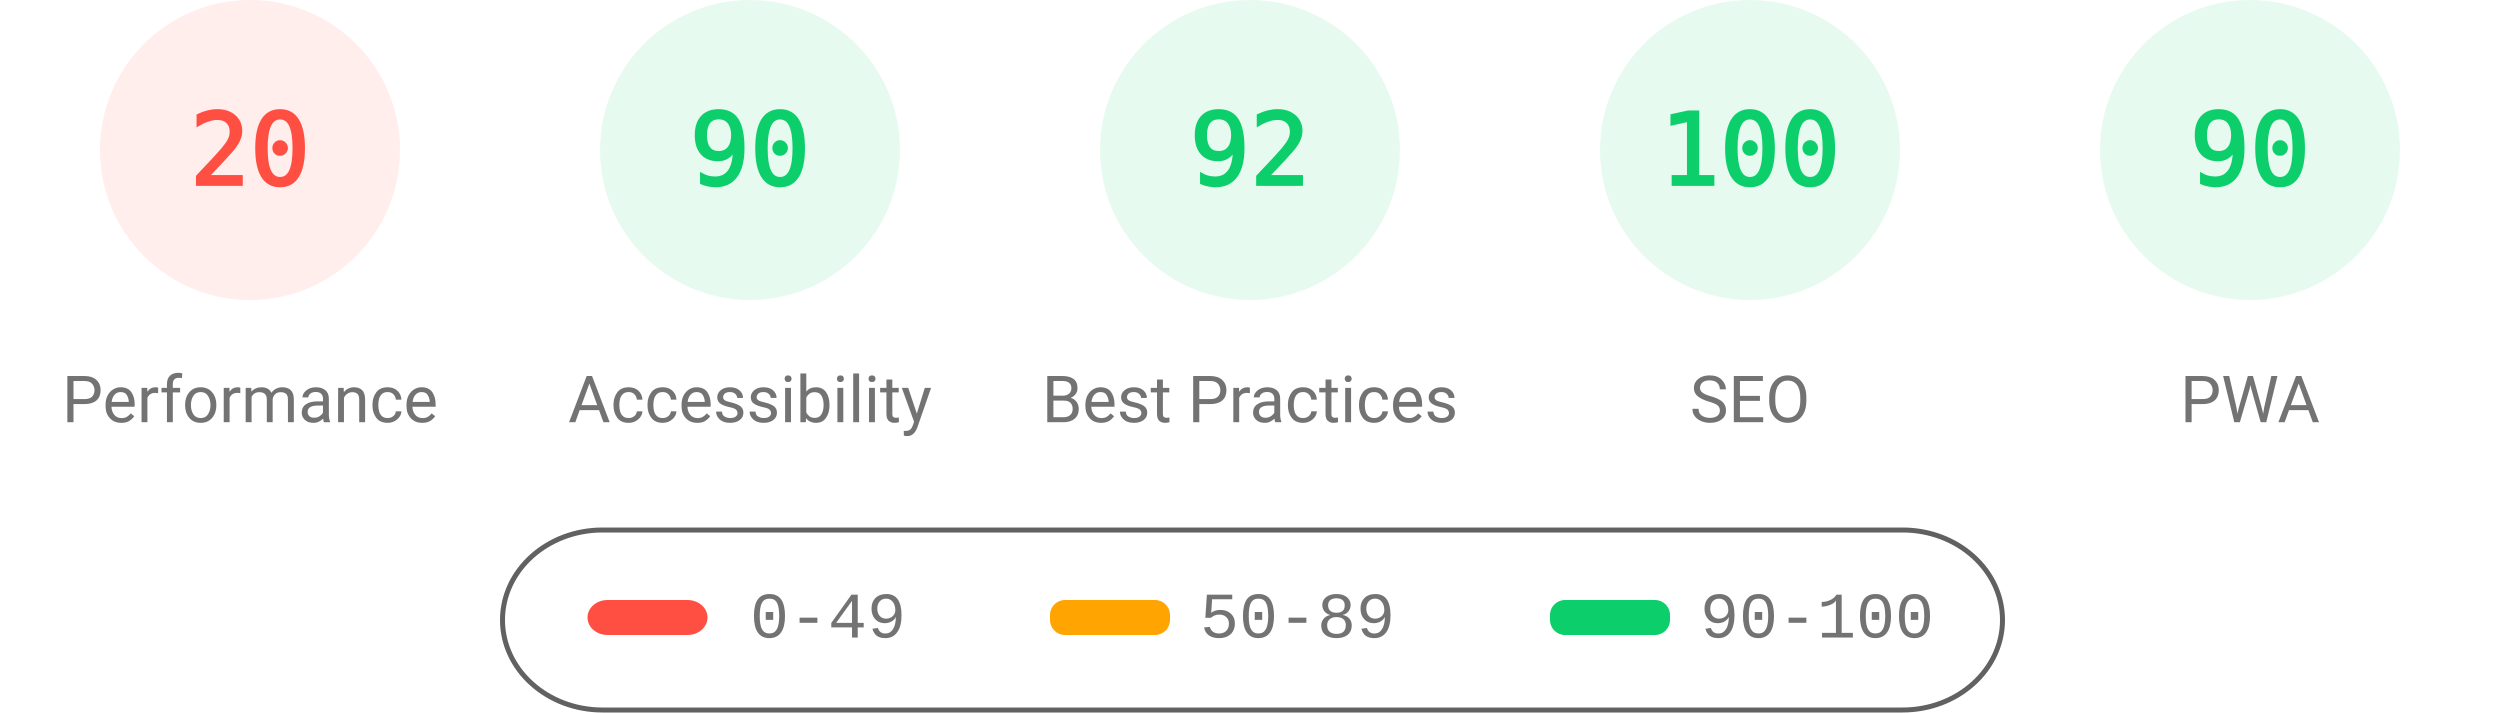
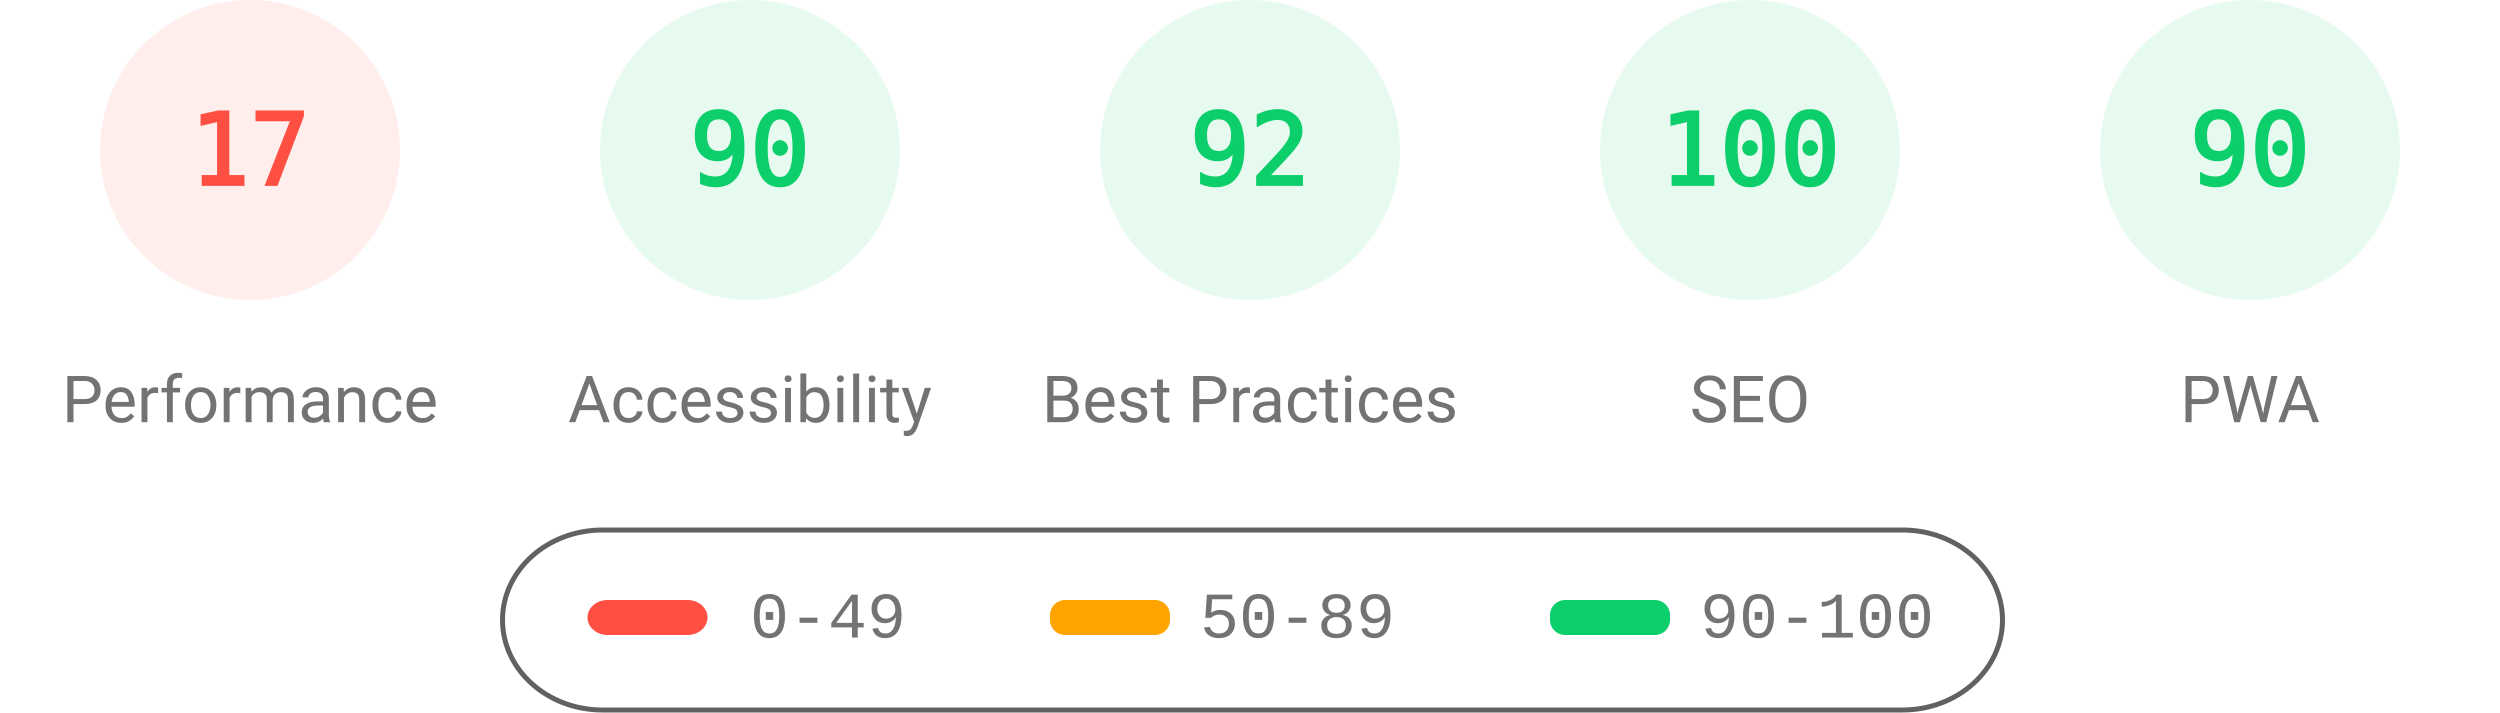
<svg xmlns="http://www.w3.org/2000/svg" fill="none" width="1000" height="285">
  <style>.gauge-base{opacity:.1}.gauge-arc{fill:none;animation-delay:250ms;stroke-linecap:round;transform:rotate(-90deg);transform-origin:100px 60px;animation:load-gauge 1s ease forwards}.guage-text{font-size:40px;font-family:monospace;text-align:center}.guage-red{color:#ff4e42;fill:#ff4e42;stroke:#ff4e42}.guage-orange{color:#ffa400;fill:#ffa400;stroke:#ffa400}.guage-green{color:#0cce6b;fill:#0cce6b;stroke:#0cce6b}.guage-undefined{color:#5c5c5c;fill:#5c5c5c;stroke:#5c5c5c}.guage-title{color:#737373;fill:#737373;stroke:none;font-size:26px;line-height:26px;font-family:Roboto,Halvetica,Arial,sans-serif}@keyframes load-gauge{from{stroke-dasharray:0 352.858}}</style>
  <svg class="guage-div guage-perf guage-red" viewBox="0 0 200 200" width="200" height="200">
    <circle class="gauge-base" r="56" cx="100" cy="60" stroke-width="8" />
-     <circle class="gauge-arc guage-arc-1" r="56" cx="100" cy="60" stroke-width="8" style="stroke-dasharray:70.372,351.858" />
-     <text class="guage-text" x="100" y="60" alignment-baseline="central" dominant-baseline="central" text-anchor="middle">20</text>
+     <circle class="gauge-arc guage-arc-1" r="56" cx="100" cy="60" stroke-width="8" style="stroke-dasharray:59.816,351.858" />
+     <text class="guage-text" x="100" y="60" alignment-baseline="central" dominant-baseline="central" text-anchor="middle">17</text>
    <text class="guage-title" x="100" y="160" alignment-baseline="central" dominant-baseline="central" text-anchor="middle">Performance</text>
  </svg>
  <svg class="guage-div guage-acc guage-green" viewBox="0 0 200 200" width="200" height="200" x="200">
    <circle class="gauge-base" r="56" cx="100" cy="60" stroke-width="8" />
    <circle class="gauge-arc guage-arc-2" r="56" cx="100" cy="60" stroke-width="8" style="stroke-dasharray:316.672,351.858" />
    <text class="guage-text" x="100" y="60" alignment-baseline="central" dominant-baseline="central" text-anchor="middle">90</text>
    <text class="guage-title" x="100" y="160" alignment-baseline="central" dominant-baseline="central" text-anchor="middle">Accessibility</text>
  </svg>
  <svg class="guage-div guage-best guage-green" viewBox="0 0 200 200" width="200" height="200" x="400">
    <circle class="gauge-base" r="56" cx="100" cy="60" stroke-width="8" />
    <circle class="gauge-arc guage-arc-3" r="56" cx="100" cy="60" stroke-width="8" style="stroke-dasharray:323.709,351.858" />
    <text class="guage-text" x="100" y="60" alignment-baseline="central" dominant-baseline="central" text-anchor="middle">92</text>
    <text class="guage-title" x="100" y="160" alignment-baseline="central" dominant-baseline="central" text-anchor="middle">Best Practices</text>
  </svg>
  <svg class="guage-div guage-seo guage-green" viewBox="0 0 200 200" width="200" height="200" x="600">
    <circle class="gauge-base" r="56" cx="100" cy="60" stroke-width="8" />
    <circle class="gauge-arc guage-arc-4" r="56" cx="100" cy="60" stroke-width="8" style="stroke-dasharray:351.858,351.858" />
    <text class="guage-text" x="100" y="60" alignment-baseline="central" dominant-baseline="central" text-anchor="middle">100</text>
    <text class="guage-title" x="100" y="160" alignment-baseline="central" dominant-baseline="central" text-anchor="middle">SEO</text>
  </svg>
  <svg class="guage-div guage-pwa guage-green" viewBox="0 0 200 200" width="200" height="200" x="800">
    <circle class="gauge-base" r="56" cx="100" cy="60" stroke-width="8" />
    <circle class="gauge-arc guage-arc-4" r="56" cx="100" cy="60" stroke-width="8" style="stroke-dasharray:316.672,351.858" />
    <text class="guage-text" x="100" y="60" alignment-baseline="central" dominant-baseline="central" text-anchor="middle">90</text>
    <text class="guage-title" x="100" y="160" alignment-baseline="central" dominant-baseline="central" text-anchor="middle">PWA</text>
  </svg>
  <svg width="604" height="76" x="200" y="210">
    <path fill="none" id="canvas_background" d="M-1-1h604v80H-1z" />
    <rect fill-opacity="0" stroke="#616161" stroke-width="2" rx="40" id="svg_2" height="72" width="600" y="2" x="1" fill="#000" />
    <rect stroke="#000" rx="8" id="svg_3" height="14" width="48" y="30" x="35" stroke-opacity="null" stroke-width="0" fill="#ff4e42" />
    <rect stroke="#000" rx="6" id="svg_4" height="14" width="48" y="30" x="220" stroke-opacity="null" stroke-width="0" fill="#ffa400" />
    <rect stroke="#000" rx="6" id="svg_5" height="14" width="48" y="30" x="420" stroke-opacity="null" stroke-width="0" fill="#0cce6b" />
    <text xml:space="preserve" text-anchor="start" font-family="'Courier New', Courier, monospace" font-size="26" id="svg_6" y="45" x="100" stroke-opacity="null" stroke-width="0" stroke="#000" fill="#737373">0-49</text>
    <text xml:space="preserve" text-anchor="start" font-family="'Courier New', Courier, monospace" font-size="26" id="svg_7" y="45" x="280" stroke-opacity="null" stroke-width="0" stroke="#000" fill="#737373">50-89</text>
    <text xml:space="preserve" text-anchor="start" font-family="'Courier New', Courier, monospace" font-size="26" id="svg_8" y="45" x="480" stroke-opacity="null" stroke-width="0" stroke="#000" fill="#737373">90-100</text>
  </svg>
</svg>
